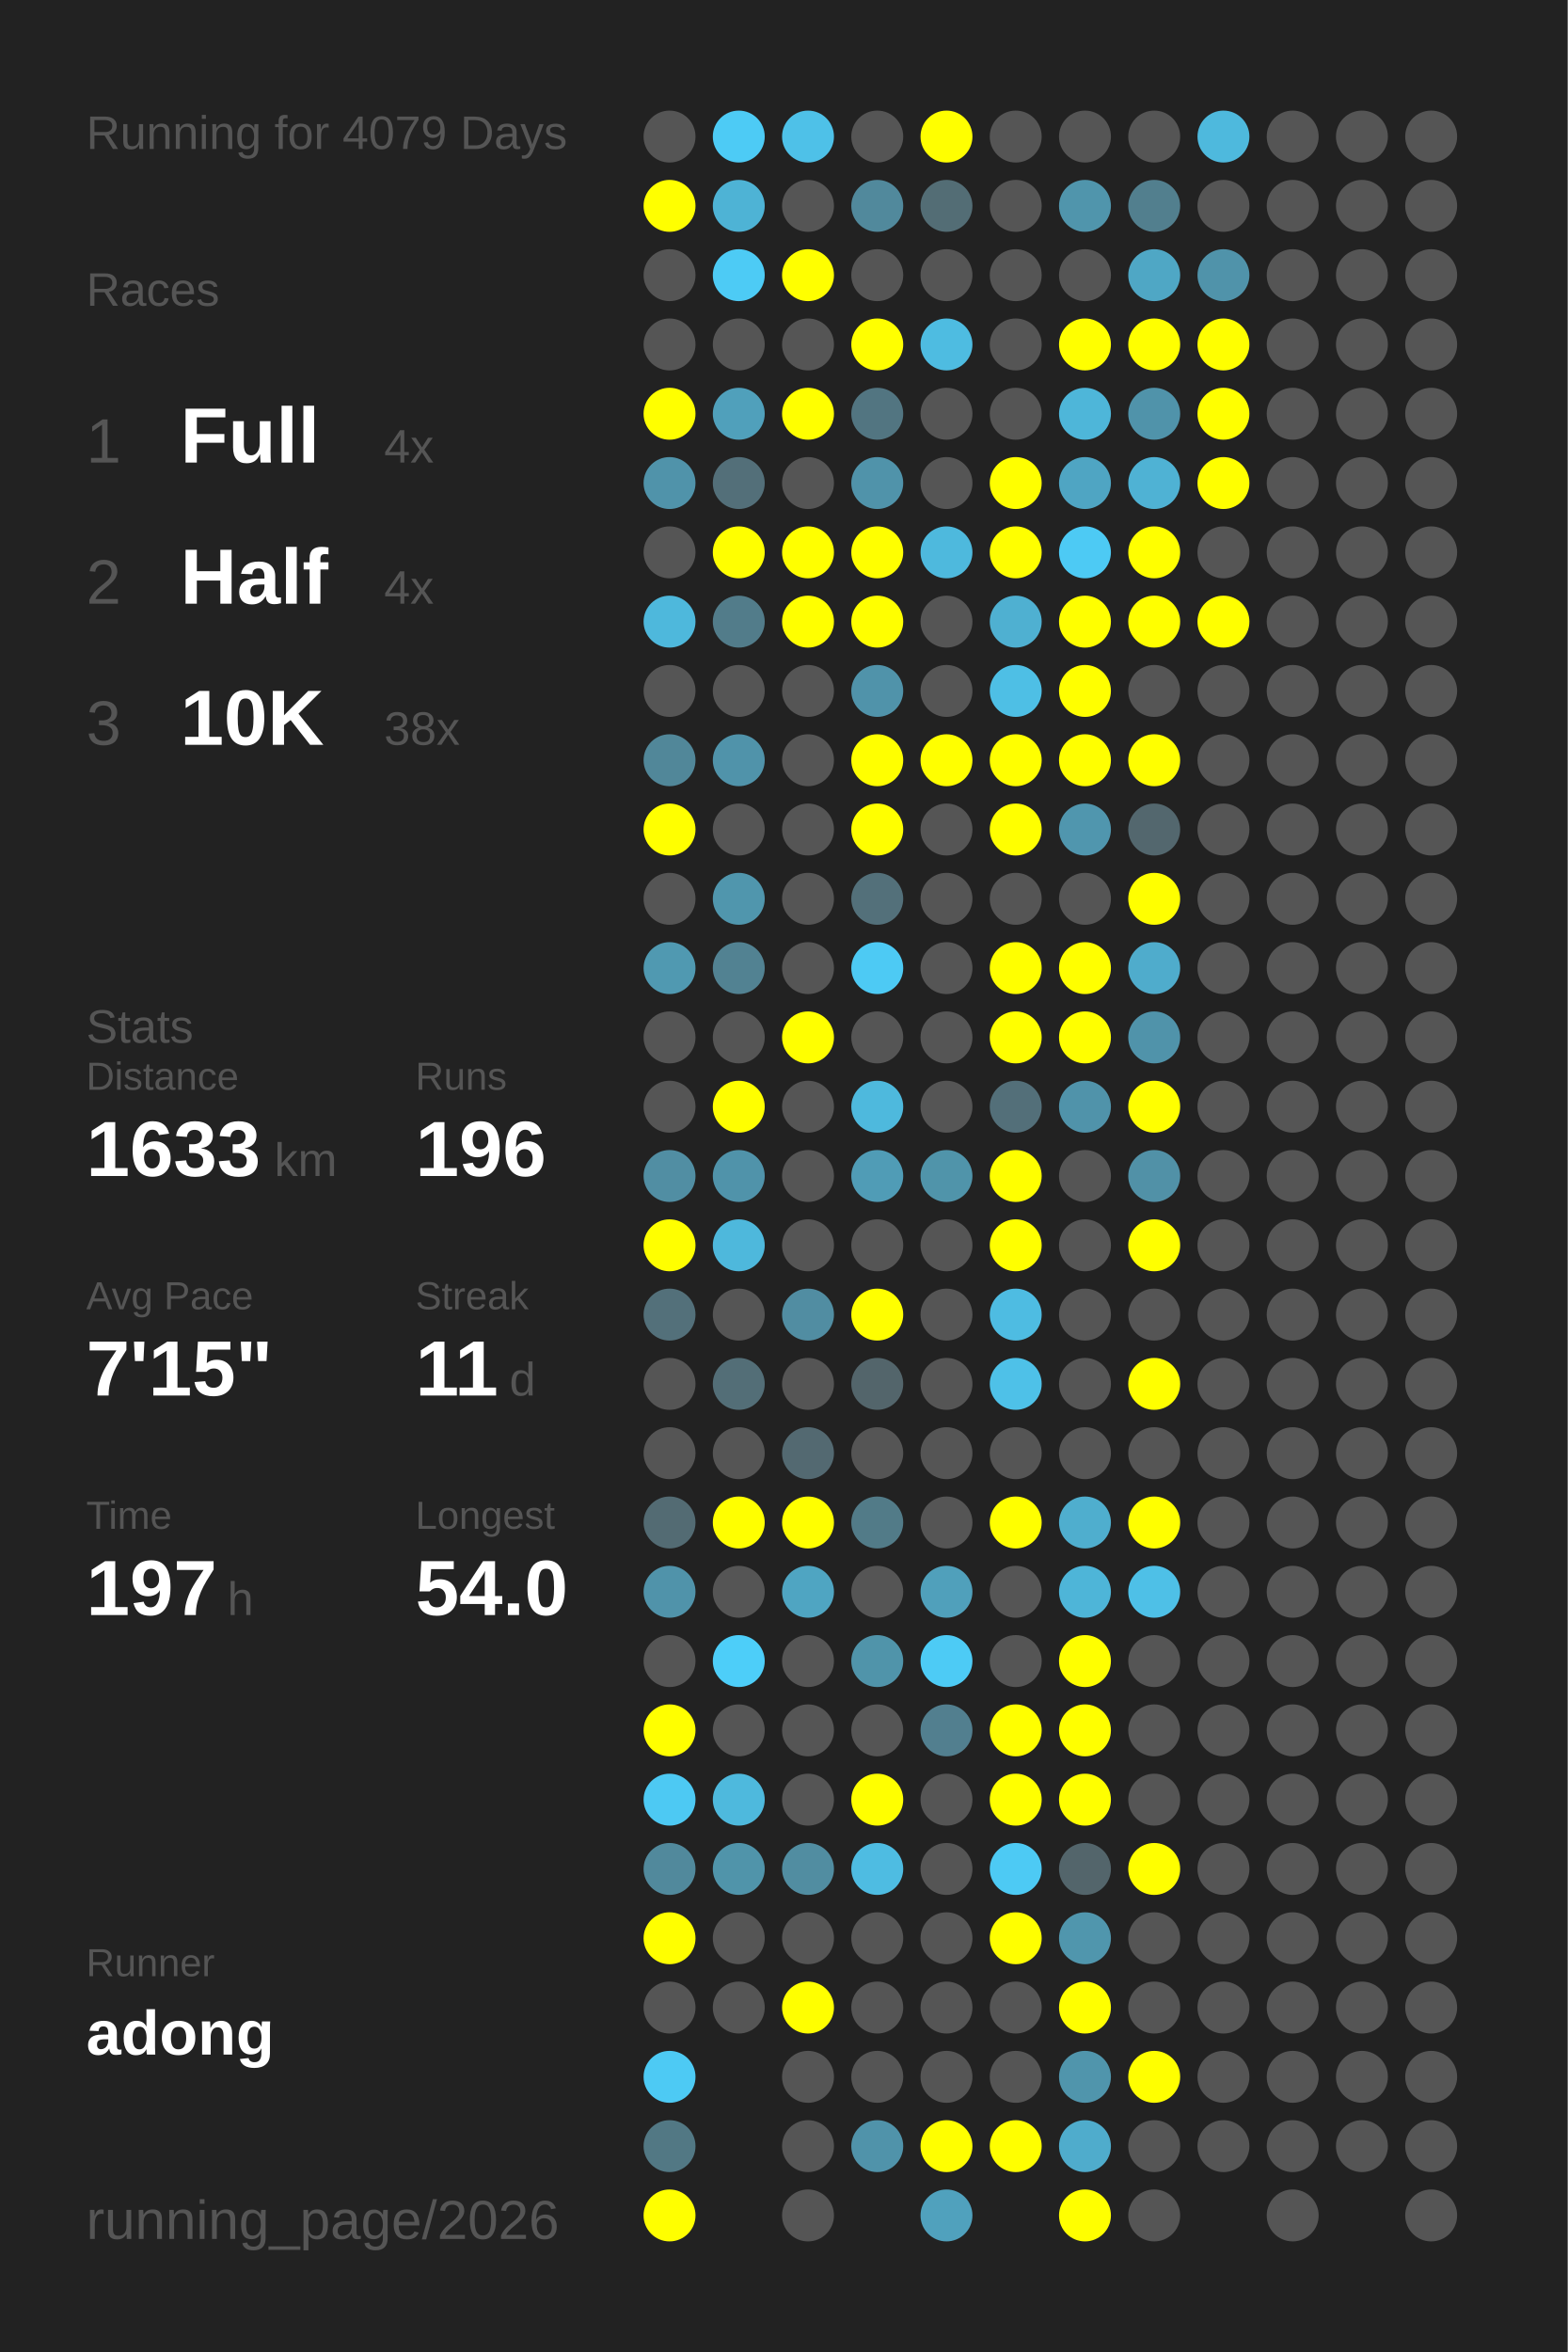
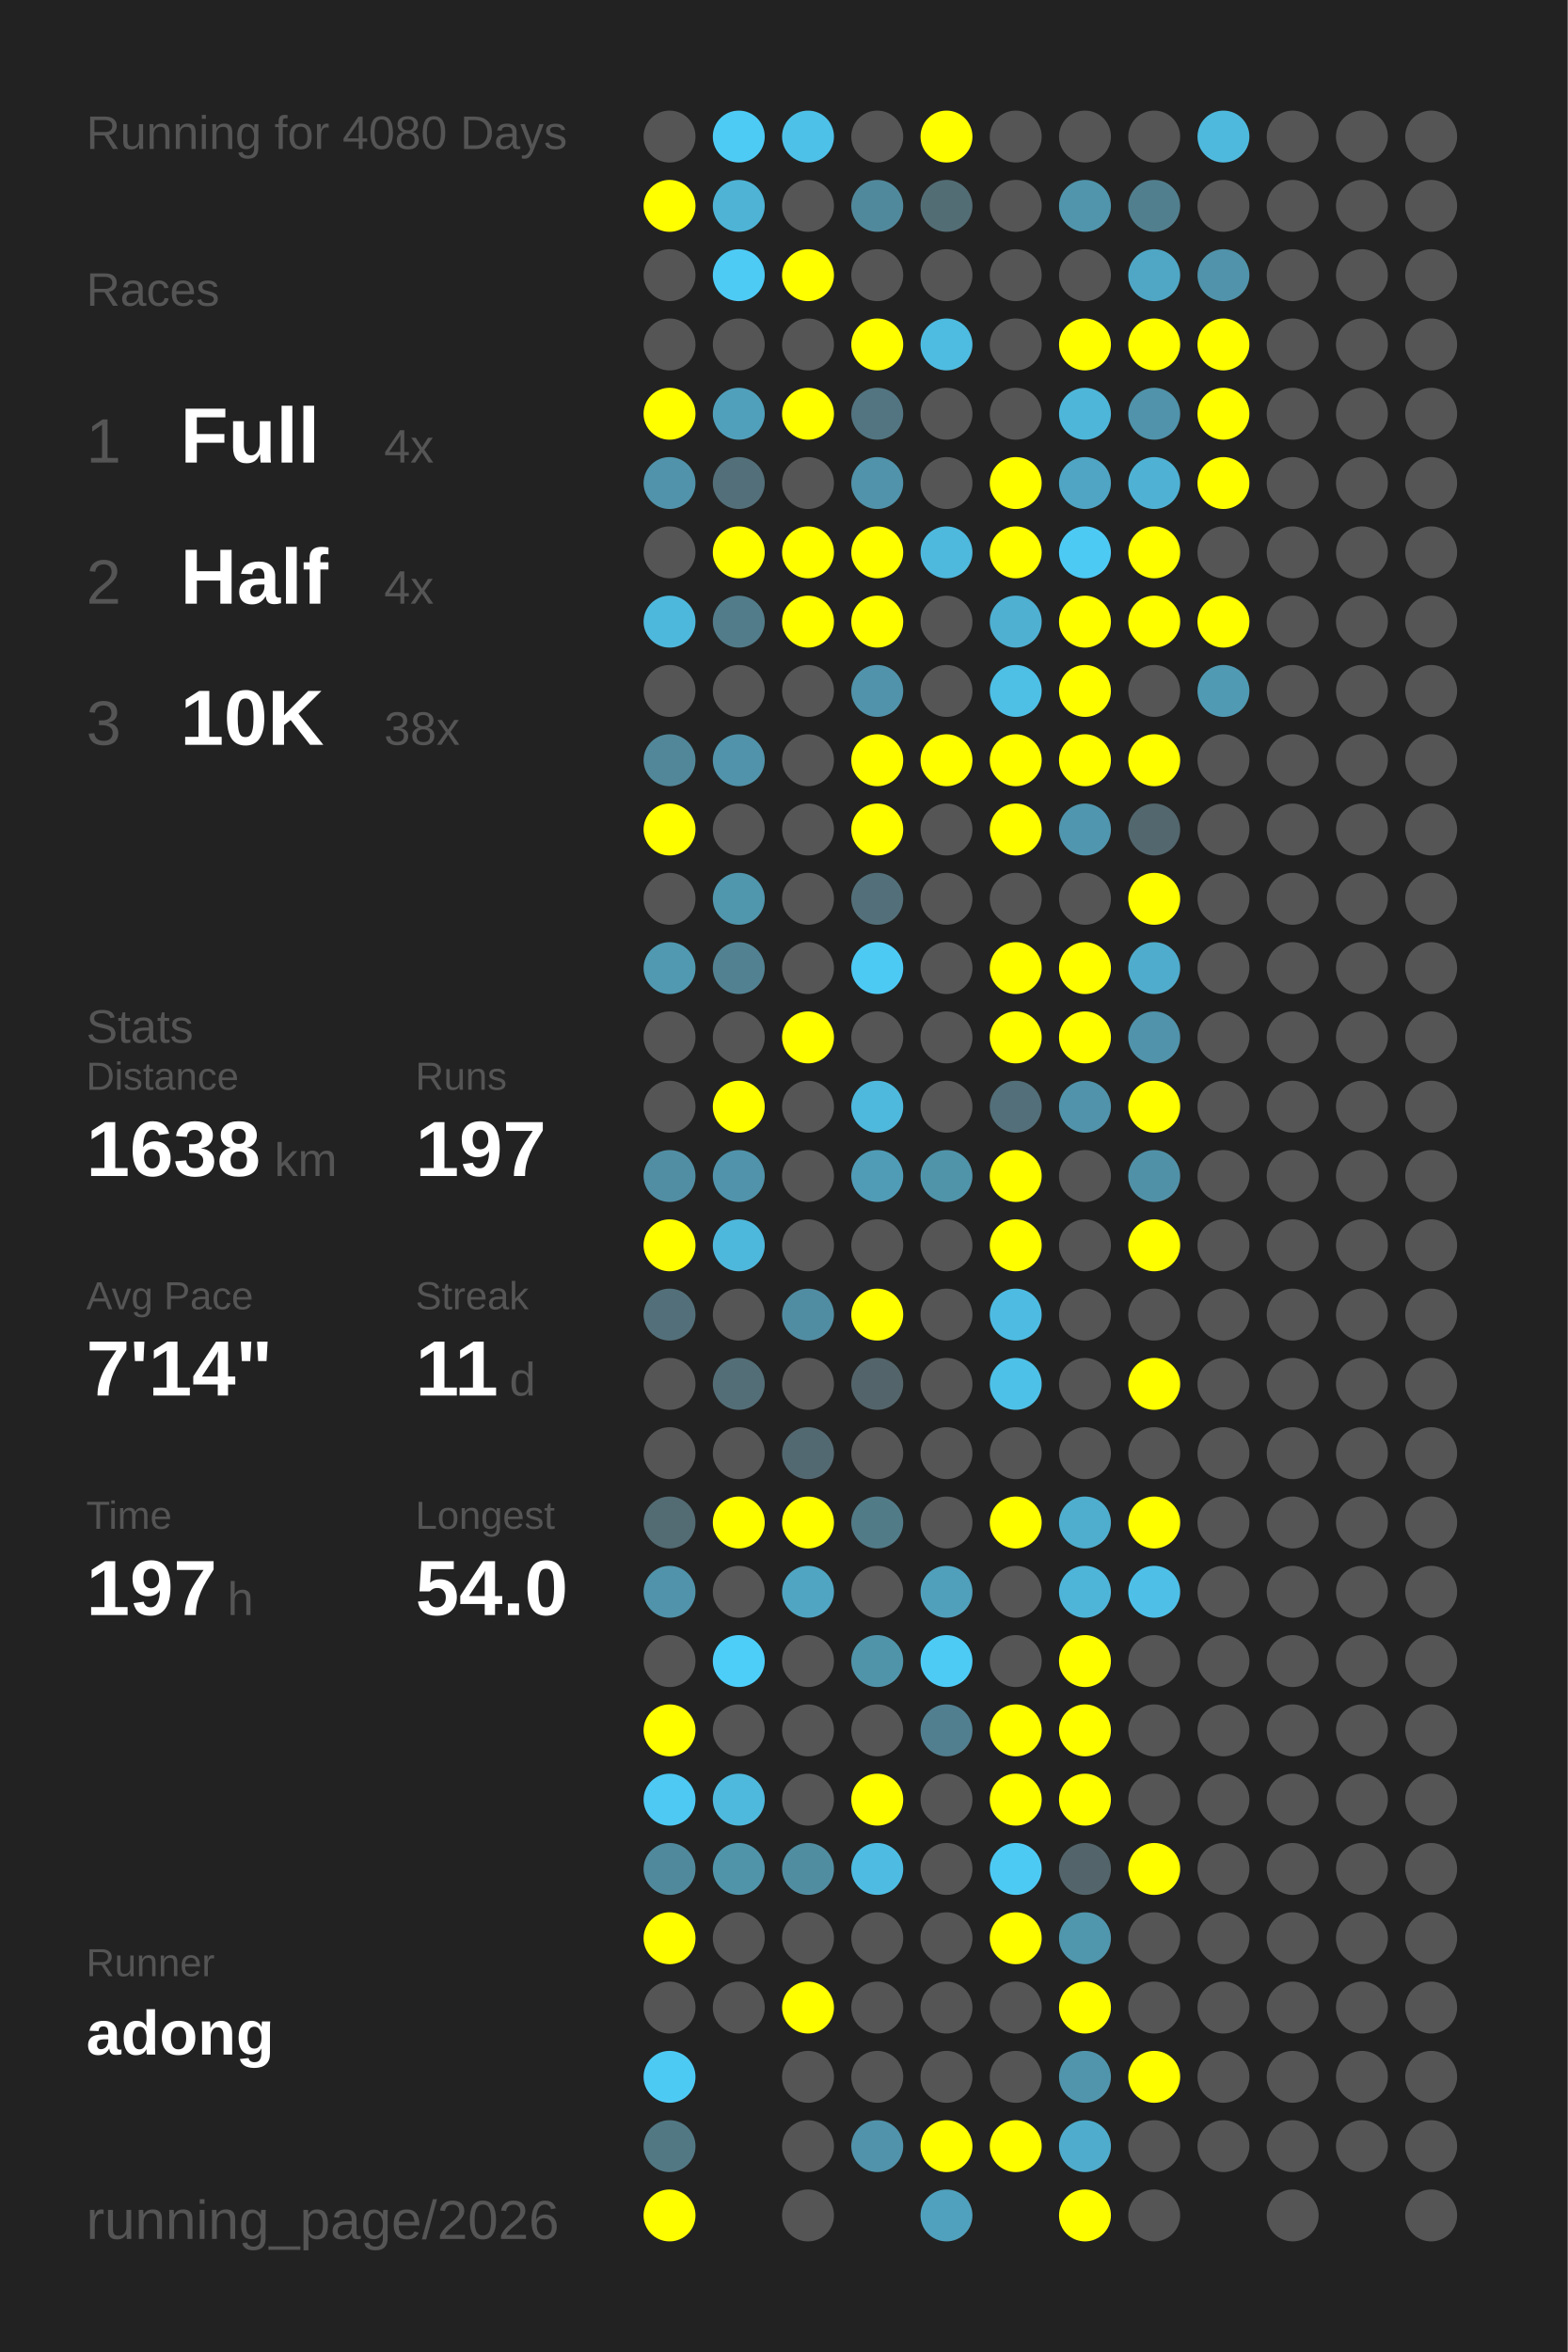
<svg xmlns="http://www.w3.org/2000/svg" baseProfile="full" height="300mm" version="1.1" viewBox="0,0,200,300" width="200mm">
  <defs />
  <rect fill="#222222" height="300" width="200" x="0" y="0" />
-   <text fill="#555555" style="font-size:6px; font-family:Arial;" x="11" y="19">Running for 4079 Days</text>
+   <text fill="#555555" style="font-size:6px; font-family:Arial;" x="11" y="19">Running for 4080 Days</text>
  <text fill="#555555" style="font-size:6px; font-family:Arial;" x="11" y="39">Races</text>
  <text fill="#555555" style="font-size:8px; font-family:Arial;" x="11" y="59">1</text>
  <text fill="#FFFFFF" style="font-size:10px; font-family:Arial; font-weight:bold;" x="23" y="59">Full</text>
  <text fill="#555555" style="font-size:6px; font-family:Arial;" x="49" y="59">4x</text>
  <text fill="#555555" style="font-size:8px; font-family:Arial;" x="11" y="77">2</text>
  <text fill="#FFFFFF" style="font-size:10px; font-family:Arial; font-weight:bold;" x="23" y="77">Half</text>
  <text fill="#555555" style="font-size:6px; font-family:Arial;" x="49" y="77">4x</text>
  <text fill="#555555" style="font-size:8px; font-family:Arial;" x="11" y="95">3</text>
  <text fill="#FFFFFF" style="font-size:10px; font-family:Arial; font-weight:bold;" x="23" y="95">10K</text>
  <text fill="#555555" style="font-size:6px; font-family:Arial;" x="49" y="95">38x</text>
  <text fill="#555555" style="font-size:6px; font-family:Arial;" x="11" y="133">Stats</text>
  <text fill="#555555" style="font-size:5px; font-family:Arial;" x="11" y="139">Distance</text>
-   <text fill="#FFFFFF" style="font-size:10px; font-family:Arial; font-weight:bold;" x="11" y="150">1633</text>
+   <text fill="#FFFFFF" style="font-size:10px; font-family:Arial; font-weight:bold;" x="11" y="150">1638</text>
  <text fill="#555555" style="font-size:6px; font-family:Arial;" x="35" y="150">km</text>
  <text fill="#555555" style="font-size:5px; font-family:Arial;" x="53" y="139">Runs</text>
-   <text fill="#FFFFFF" style="font-size:10px; font-family:Arial; font-weight:bold;" x="53" y="150">196</text>
+   <text fill="#FFFFFF" style="font-size:10px; font-family:Arial; font-weight:bold;" x="53" y="150">197</text>
  <text fill="#555555" style="font-size:5px; font-family:Arial;" x="11" y="167">Avg Pace</text>
-   <text fill="#FFFFFF" style="font-size:10px; font-family:Arial; font-weight:bold;" x="11" y="178">7'15"</text>
+   <text fill="#FFFFFF" style="font-size:10px; font-family:Arial; font-weight:bold;" x="11" y="178">7'14"</text>
  <text fill="#555555" style="font-size:5px; font-family:Arial;" x="53" y="167">Streak</text>
  <text fill="#FFFFFF" style="font-size:10px; font-family:Arial; font-weight:bold;" x="53" y="178">11</text>
  <text fill="#555555" style="font-size:6px; font-family:Arial;" x="65" y="178">d</text>
  <text fill="#555555" style="font-size:5px; font-family:Arial;" x="11" y="195">Time</text>
  <text fill="#FFFFFF" style="font-size:10px; font-family:Arial; font-weight:bold;" x="11" y="206">197</text>
  <text fill="#555555" style="font-size:6px; font-family:Arial;" x="29" y="206">h</text>
  <text fill="#555555" style="font-size:5px; font-family:Arial;" x="53" y="195">Longest</text>
  <text fill="#FFFFFF" style="font-size:10px; font-family:Arial; font-weight:bold;" x="53" y="206">54.0</text>
  <text fill="#555555" style="font-size:5px; font-family:Arial;" x="11" y="252.065">Runner</text>
  <text fill="#FFFFFF" style="font-size:8px; font-family:Arial; font-weight:bold;" x="11" y="262.065">adong</text>
  <text fill="#555555" style="font-size:7px; font-family:Arial;" x="11" y="285.581">running_page/2026</text>
  <circle cx="85.417" cy="17.419" fill="#555555" r="3.312" />
  <circle cx="85.417" cy="26.258" fill="#FFFF00" r="3.312" />
  <circle cx="85.417" cy="35.097" fill="#555555" r="3.312" />
  <circle cx="85.417" cy="43.935" fill="#555555" r="3.312" />
  <circle cx="85.417" cy="52.774" fill="#FFFF00" r="3.312" />
  <circle cx="85.417" cy="61.613" fill="#5093aa" r="3.312" />
  <circle cx="85.417" cy="70.452" fill="#555555" r="3.312" />
  <circle cx="85.417" cy="79.29" fill="#4eb8dc" r="3.312" />
  <circle cx="85.417" cy="88.129" fill="#555555" r="3.312" />
  <circle cx="85.417" cy="96.968" fill="#518799" r="3.312" />
  <circle cx="85.417" cy="105.806" fill="#FFFF00" r="3.312" />
  <circle cx="85.417" cy="114.645" fill="#555555" r="3.312" />
  <circle cx="85.417" cy="123.484" fill="#5099b1" r="3.312" />
  <circle cx="85.417" cy="132.323" fill="#555555" r="3.312" />
  <circle cx="85.417" cy="141.161" fill="#555555" r="3.312" />
  <circle cx="85.417" cy="150" fill="#518ea3" r="3.312" />
  <circle cx="85.417" cy="158.839" fill="#FFFF00" r="3.312" />
  <circle cx="85.417" cy="167.677" fill="#53707a" r="3.312" />
  <circle cx="85.417" cy="176.516" fill="#555555" r="3.312" />
  <circle cx="85.417" cy="185.355" fill="#555555" r="3.312" />
  <circle cx="85.417" cy="194.194" fill="#536b73" r="3.312" />
  <circle cx="85.417" cy="203.032" fill="#5093aa" r="3.312" />
  <circle cx="85.417" cy="211.871" fill="#555555" r="3.312" />
  <circle cx="85.417" cy="220.71" fill="#FFFF00" r="3.312" />
  <circle cx="85.417" cy="229.548" fill="#4dc9f3" r="3.312" />
  <circle cx="85.417" cy="238.387" fill="#51899c" r="3.312" />
  <circle cx="85.417" cy="247.226" fill="#FFFF00" r="3.312" />
  <circle cx="85.417" cy="256.065" fill="#555555" r="3.312" />
  <circle cx="85.417" cy="264.903" fill="#4dcaf4" r="3.312" />
  <circle cx="85.417" cy="273.742" fill="#527884" r="3.312" />
  <circle cx="85.417" cy="282.581" fill="#FFFF00" r="3.312" />
  <circle cx="94.25" cy="17.419" fill="#4dcbf5" r="3.312" />
  <circle cx="94.25" cy="26.258" fill="#4eb3d5" r="3.312" />
  <circle cx="94.25" cy="35.097" fill="#4dcbf5" r="3.312" />
  <circle cx="94.25" cy="43.935" fill="#555555" r="3.312" />
  <circle cx="94.25" cy="52.774" fill="#50a0bb" r="3.312" />
  <circle cx="94.25" cy="61.613" fill="#536f79" r="3.312" />
  <circle cx="94.25" cy="70.452" fill="#FFFF00" r="3.312" />
  <circle cx="94.25" cy="79.29" fill="#527c8a" r="3.312" />
  <circle cx="94.25" cy="88.129" fill="#555555" r="3.312" />
  <circle cx="94.25" cy="96.968" fill="#5093aa" r="3.312" />
  <circle cx="94.25" cy="105.806" fill="#555555" r="3.312" />
  <circle cx="94.25" cy="114.645" fill="#5096ad" r="3.312" />
  <circle cx="94.25" cy="123.484" fill="#528292" r="3.312" />
  <circle cx="94.25" cy="132.323" fill="#555555" r="3.312" />
  <circle cx="94.25" cy="141.161" fill="#FFFF00" r="3.312" />
  <circle cx="94.25" cy="150" fill="#5093aa" r="3.312" />
  <circle cx="94.25" cy="158.839" fill="#4eb8dc" r="3.312" />
  <circle cx="94.25" cy="167.677" fill="#555555" r="3.312" />
  <circle cx="94.25" cy="176.516" fill="#536e77" r="3.312" />
  <circle cx="94.25" cy="185.355" fill="#555555" r="3.312" />
  <circle cx="94.25" cy="194.194" fill="#FFFF00" r="3.312" />
  <circle cx="94.25" cy="203.032" fill="#555555" r="3.312" />
  <circle cx="94.25" cy="211.871" fill="#4dcef9" r="3.312" />
  <circle cx="94.25" cy="220.71" fill="#555555" r="3.312" />
  <circle cx="94.25" cy="229.548" fill="#4eb9dd" r="3.312" />
  <circle cx="94.25" cy="238.387" fill="#5094aa" r="3.312" />
  <circle cx="94.25" cy="247.226" fill="#555555" r="3.312" />
  <circle cx="94.25" cy="256.065" fill="#555555" r="3.312" />
  <circle cx="103.083" cy="17.419" fill="#4ec1e8" r="3.312" />
  <circle cx="103.083" cy="26.258" fill="#555555" r="3.312" />
  <circle cx="103.083" cy="35.097" fill="#FFFF00" r="3.312" />
  <circle cx="103.083" cy="43.935" fill="#555555" r="3.312" />
  <circle cx="103.083" cy="52.774" fill="#FFFF00" r="3.312" />
  <circle cx="103.083" cy="61.613" fill="#555555" r="3.312" />
  <circle cx="103.083" cy="70.452" fill="#FFFF00" r="3.312" />
  <circle cx="103.083" cy="79.29" fill="#FFFF00" r="3.312" />
  <circle cx="103.083" cy="88.129" fill="#555555" r="3.312" />
  <circle cx="103.083" cy="96.968" fill="#555555" r="3.312" />
  <circle cx="103.083" cy="105.806" fill="#555555" r="3.312" />
  <circle cx="103.083" cy="114.645" fill="#555555" r="3.312" />
  <circle cx="103.083" cy="123.484" fill="#555555" r="3.312" />
  <circle cx="103.083" cy="132.323" fill="#FFFF00" r="3.312" />
  <circle cx="103.083" cy="141.161" fill="#555555" r="3.312" />
  <circle cx="103.083" cy="150" fill="#555555" r="3.312" />
  <circle cx="103.083" cy="158.839" fill="#555555" r="3.312" />
  <circle cx="103.083" cy="167.677" fill="#518da2" r="3.312" />
  <circle cx="103.083" cy="176.516" fill="#555555" r="3.312" />
  <circle cx="103.083" cy="185.355" fill="#536971" r="3.312" />
  <circle cx="103.083" cy="194.194" fill="#FFFF00" r="3.312" />
  <circle cx="103.083" cy="203.032" fill="#4fa5c2" r="3.312" />
  <circle cx="103.083" cy="211.871" fill="#555555" r="3.312" />
  <circle cx="103.083" cy="220.71" fill="#555555" r="3.312" />
  <circle cx="103.083" cy="229.548" fill="#555555" r="3.312" />
  <circle cx="103.083" cy="238.387" fill="#518da1" r="3.312" />
  <circle cx="103.083" cy="247.226" fill="#555555" r="3.312" />
  <circle cx="103.083" cy="256.065" fill="#FFFF00" r="3.312" />
  <circle cx="103.083" cy="264.903" fill="#555555" r="3.312" />
  <circle cx="103.083" cy="273.742" fill="#555555" r="3.312" />
  <circle cx="103.083" cy="282.581" fill="#555555" r="3.312" />
  <circle cx="111.917" cy="17.419" fill="#555555" r="3.312" />
  <circle cx="111.917" cy="26.258" fill="#51899c" r="3.312" />
  <circle cx="111.917" cy="35.097" fill="#555555" r="3.312" />
  <circle cx="111.917" cy="43.935" fill="#FFFF00" r="3.312" />
  <circle cx="111.917" cy="52.774" fill="#527581" r="3.312" />
  <circle cx="111.917" cy="61.613" fill="#5093aa" r="3.312" />
  <circle cx="111.917" cy="70.452" fill="#FFFF00" r="3.312" />
  <circle cx="111.917" cy="79.29" fill="#FFFF00" r="3.312" />
  <circle cx="111.917" cy="88.129" fill="#5093aa" r="3.312" />
  <circle cx="111.917" cy="96.968" fill="#FFFF00" r="3.312" />
  <circle cx="111.917" cy="105.806" fill="#FFFF00" r="3.312" />
  <circle cx="111.917" cy="114.645" fill="#53707a" r="3.312" />
  <circle cx="111.917" cy="123.484" fill="#4dcaf4" r="3.312" />
  <circle cx="111.917" cy="132.323" fill="#555555" r="3.312" />
  <circle cx="111.917" cy="141.161" fill="#4eb9dd" r="3.312" />
  <circle cx="111.917" cy="150" fill="#509cb6" r="3.312" />
  <circle cx="111.917" cy="158.839" fill="#555555" r="3.312" />
  <circle cx="111.917" cy="167.677" fill="#FFFF00" r="3.312" />
  <circle cx="111.917" cy="176.516" fill="#53656b" r="3.312" />
  <circle cx="111.917" cy="185.355" fill="#555555" r="3.312" />
  <circle cx="111.917" cy="194.194" fill="#527b88" r="3.312" />
  <circle cx="111.917" cy="203.032" fill="#555555" r="3.312" />
  <circle cx="111.917" cy="211.871" fill="#5094aa" r="3.312" />
  <circle cx="111.917" cy="220.71" fill="#555555" r="3.312" />
  <circle cx="111.917" cy="229.548" fill="#FFFF00" r="3.312" />
  <circle cx="111.917" cy="238.387" fill="#4ebce2" r="3.312" />
  <circle cx="111.917" cy="247.226" fill="#555555" r="3.312" />
  <circle cx="111.917" cy="256.065" fill="#555555" r="3.312" />
  <circle cx="111.917" cy="264.903" fill="#555555" r="3.312" />
  <circle cx="111.917" cy="273.742" fill="#5093aa" r="3.312" />
  <circle cx="120.75" cy="17.419" fill="#FFFF00" r="3.312" />
  <circle cx="120.75" cy="26.258" fill="#536d75" r="3.312" />
  <circle cx="120.75" cy="35.097" fill="#555555" r="3.312" />
  <circle cx="120.75" cy="43.935" fill="#4ebce1" r="3.312" />
  <circle cx="120.75" cy="52.774" fill="#555555" r="3.312" />
  <circle cx="120.75" cy="61.613" fill="#555555" r="3.312" />
  <circle cx="120.75" cy="70.452" fill="#4eb9dd" r="3.312" />
  <circle cx="120.75" cy="79.29" fill="#555555" r="3.312" />
  <circle cx="120.75" cy="88.129" fill="#555555" r="3.312" />
  <circle cx="120.75" cy="96.968" fill="#FFFF00" r="3.312" />
  <circle cx="120.75" cy="105.806" fill="#555555" r="3.312" />
  <circle cx="120.75" cy="114.645" fill="#555555" r="3.312" />
  <circle cx="120.75" cy="123.484" fill="#555555" r="3.312" />
  <circle cx="120.75" cy="132.323" fill="#555555" r="3.312" />
  <circle cx="120.75" cy="141.161" fill="#555555" r="3.312" />
  <circle cx="120.75" cy="150" fill="#5094aa" r="3.312" />
  <circle cx="120.75" cy="158.839" fill="#555555" r="3.312" />
  <circle cx="120.75" cy="167.677" fill="#555555" r="3.312" />
  <circle cx="120.75" cy="176.516" fill="#555555" r="3.312" />
  <circle cx="120.75" cy="185.355" fill="#555555" r="3.312" />
  <circle cx="120.75" cy="194.194" fill="#555555" r="3.312" />
  <circle cx="120.75" cy="203.032" fill="#50a0bb" r="3.312" />
  <circle cx="120.75" cy="211.871" fill="#4dcbf5" r="3.312" />
  <circle cx="120.75" cy="220.71" fill="#527f8f" r="3.312" />
  <circle cx="120.75" cy="229.548" fill="#555555" r="3.312" />
  <circle cx="120.75" cy="238.387" fill="#555555" r="3.312" />
  <circle cx="120.75" cy="247.226" fill="#555555" r="3.312" />
  <circle cx="120.75" cy="256.065" fill="#555555" r="3.312" />
  <circle cx="120.75" cy="264.903" fill="#555555" r="3.312" />
  <circle cx="120.75" cy="273.742" fill="#FFFF00" r="3.312" />
  <circle cx="120.75" cy="282.581" fill="#50a1bd" r="3.312" />
  <circle cx="129.583" cy="17.419" fill="#555555" r="3.312" />
  <circle cx="129.583" cy="26.258" fill="#555555" r="3.312" />
  <circle cx="129.583" cy="35.097" fill="#555555" r="3.312" />
  <circle cx="129.583" cy="43.935" fill="#555555" r="3.312" />
  <circle cx="129.583" cy="52.774" fill="#555555" r="3.312" />
  <circle cx="129.583" cy="61.613" fill="#FFFF00" r="3.312" />
  <circle cx="129.583" cy="70.452" fill="#FFFF00" r="3.312" />
  <circle cx="129.583" cy="79.29" fill="#4fb0d1" r="3.312" />
  <circle cx="129.583" cy="88.129" fill="#4ebfe5" r="3.312" />
  <circle cx="129.583" cy="96.968" fill="#FFFF00" r="3.312" />
  <circle cx="129.583" cy="105.806" fill="#FFFF00" r="3.312" />
  <circle cx="129.583" cy="114.645" fill="#555555" r="3.312" />
  <circle cx="129.583" cy="123.484" fill="#FFFF00" r="3.312" />
  <circle cx="129.583" cy="132.323" fill="#FFFF00" r="3.312" />
  <circle cx="129.583" cy="141.161" fill="#536f79" r="3.312" />
  <circle cx="129.583" cy="150" fill="#FFFF00" r="3.312" />
  <circle cx="129.583" cy="158.839" fill="#FFFF00" r="3.312" />
  <circle cx="129.583" cy="167.677" fill="#4ebce2" r="3.312" />
  <circle cx="129.583" cy="176.516" fill="#4ec1e8" r="3.312" />
  <circle cx="129.583" cy="185.355" fill="#555555" r="3.312" />
  <circle cx="129.583" cy="194.194" fill="#FFFF00" r="3.312" />
  <circle cx="129.583" cy="203.032" fill="#555555" r="3.312" />
  <circle cx="129.583" cy="211.871" fill="#555555" r="3.312" />
  <circle cx="129.583" cy="220.71" fill="#FFFF00" r="3.312" />
  <circle cx="129.583" cy="229.548" fill="#FFFF00" r="3.312" />
  <circle cx="129.583" cy="238.387" fill="#4dcaf4" r="3.312" />
  <circle cx="129.583" cy="247.226" fill="#FFFF00" r="3.312" />
  <circle cx="129.583" cy="256.065" fill="#555555" r="3.312" />
  <circle cx="129.583" cy="264.903" fill="#555555" r="3.312" />
  <circle cx="129.583" cy="273.742" fill="#FFFF00" r="3.312" />
  <circle cx="138.417" cy="17.419" fill="#555555" r="3.312" />
  <circle cx="138.417" cy="26.258" fill="#5095ac" r="3.312" />
  <circle cx="138.417" cy="35.097" fill="#555555" r="3.312" />
  <circle cx="138.417" cy="43.935" fill="#FFFF00" r="3.312" />
  <circle cx="138.417" cy="52.774" fill="#4eb6d9" r="3.312" />
  <circle cx="138.417" cy="61.613" fill="#4fa5c3" r="3.312" />
  <circle cx="138.417" cy="70.452" fill="#4dcaf4" r="3.312" />
  <circle cx="138.417" cy="79.29" fill="#FFFF00" r="3.312" />
  <circle cx="138.417" cy="88.129" fill="#FFFF00" r="3.312" />
  <circle cx="138.417" cy="96.968" fill="#FFFF00" r="3.312" />
  <circle cx="138.417" cy="105.806" fill="#5096ae" r="3.312" />
  <circle cx="138.417" cy="114.645" fill="#555555" r="3.312" />
  <circle cx="138.417" cy="123.484" fill="#FFFF00" r="3.312" />
  <circle cx="138.417" cy="132.323" fill="#FFFF00" r="3.312" />
  <circle cx="138.417" cy="141.161" fill="#5093aa" r="3.312" />
  <circle cx="138.417" cy="150" fill="#555555" r="3.312" />
  <circle cx="138.417" cy="158.839" fill="#555555" r="3.312" />
  <circle cx="138.417" cy="167.677" fill="#555555" r="3.312" />
  <circle cx="138.417" cy="176.516" fill="#555555" r="3.312" />
  <circle cx="138.417" cy="185.355" fill="#555555" r="3.312" />
  <circle cx="138.417" cy="194.194" fill="#4faece" r="3.312" />
  <circle cx="138.417" cy="203.032" fill="#4eb5d8" r="3.312" />
  <circle cx="138.417" cy="211.871" fill="#FFFF00" r="3.312" />
  <circle cx="138.417" cy="220.71" fill="#FFFF00" r="3.312" />
  <circle cx="138.417" cy="229.548" fill="#FFFF00" r="3.312" />
  <circle cx="138.417" cy="238.387" fill="#53656b" r="3.312" />
  <circle cx="138.417" cy="247.226" fill="#5096ad" r="3.312" />
  <circle cx="138.417" cy="256.065" fill="#FFFF00" r="3.312" />
  <circle cx="138.417" cy="264.903" fill="#5095ac" r="3.312" />
  <circle cx="138.417" cy="273.742" fill="#4faccc" r="3.312" />
  <circle cx="138.417" cy="282.581" fill="#FFFF00" r="3.312" />
  <circle cx="147.25" cy="17.419" fill="#555555" r="3.312" />
  <circle cx="147.25" cy="26.258" fill="#527f8e" r="3.312" />
  <circle cx="147.25" cy="35.097" fill="#4fa7c5" r="3.312" />
  <circle cx="147.25" cy="43.935" fill="#FFFF00" r="3.312" />
  <circle cx="147.25" cy="52.774" fill="#5093aa" r="3.312" />
  <circle cx="147.25" cy="61.613" fill="#4fb2d4" r="3.312" />
  <circle cx="147.25" cy="70.452" fill="#FFFF00" r="3.312" />
  <circle cx="147.25" cy="79.29" fill="#FFFF00" r="3.312" />
  <circle cx="147.25" cy="88.129" fill="#555555" r="3.312" />
  <circle cx="147.25" cy="96.968" fill="#FFFF00" r="3.312" />
  <circle cx="147.25" cy="105.806" fill="#53676e" r="3.312" />
  <circle cx="147.25" cy="114.645" fill="#FFFF00" r="3.312" />
  <circle cx="147.25" cy="123.484" fill="#4faccc" r="3.312" />
  <circle cx="147.25" cy="132.323" fill="#5093aa" r="3.312" />
  <circle cx="147.25" cy="141.161" fill="#FFFF00" r="3.312" />
  <circle cx="147.25" cy="150" fill="#5191a7" r="3.312" />
  <circle cx="147.25" cy="158.839" fill="#FFFF00" r="3.312" />
  <circle cx="147.25" cy="167.677" fill="#555555" r="3.312" />
  <circle cx="147.25" cy="176.516" fill="#FFFF00" r="3.312" />
  <circle cx="147.25" cy="185.355" fill="#555555" r="3.312" />
  <circle cx="147.25" cy="194.194" fill="#FFFF00" r="3.312" />
  <circle cx="147.25" cy="203.032" fill="#4ec0e7" r="3.312" />
  <circle cx="147.25" cy="211.871" fill="#555555" r="3.312" />
  <circle cx="147.25" cy="220.71" fill="#555555" r="3.312" />
  <circle cx="147.25" cy="229.548" fill="#555555" r="3.312" />
  <circle cx="147.25" cy="238.387" fill="#FFFF00" r="3.312" />
  <circle cx="147.25" cy="247.226" fill="#555555" r="3.312" />
  <circle cx="147.25" cy="256.065" fill="#555555" r="3.312" />
  <circle cx="147.25" cy="264.903" fill="#FFFF00" r="3.312" />
  <circle cx="147.25" cy="273.742" fill="#555555" r="3.312" />
  <circle cx="147.25" cy="282.581" fill="#555555" r="3.312" />
  <circle cx="156.083" cy="17.419" fill="#4eb9dd" r="3.312" />
  <circle cx="156.083" cy="26.258" fill="#555555" r="3.312" />
  <circle cx="156.083" cy="35.097" fill="#5093aa" r="3.312" />
  <circle cx="156.083" cy="43.935" fill="#FFFF00" r="3.312" />
  <circle cx="156.083" cy="52.774" fill="#FFFF00" r="3.312" />
  <circle cx="156.083" cy="61.613" fill="#FFFF00" r="3.312" />
  <circle cx="156.083" cy="70.452" fill="#555555" r="3.312" />
  <circle cx="156.083" cy="79.29" fill="#FFFF00" r="3.312" />
-   <circle cx="156.083" cy="88.129" fill="#555555" r="3.312" />
+   <circle cx="156.083" cy="88.129" fill="#509ab3" r="3.312" />
  <circle cx="156.083" cy="96.968" fill="#555555" r="3.312" />
  <circle cx="156.083" cy="105.806" fill="#555555" r="3.312" />
  <circle cx="156.083" cy="114.645" fill="#555555" r="3.312" />
  <circle cx="156.083" cy="123.484" fill="#555555" r="3.312" />
  <circle cx="156.083" cy="132.323" fill="#555555" r="3.312" />
  <circle cx="156.083" cy="141.161" fill="#555555" r="3.312" />
  <circle cx="156.083" cy="150" fill="#555555" r="3.312" />
  <circle cx="156.083" cy="158.839" fill="#555555" r="3.312" />
  <circle cx="156.083" cy="167.677" fill="#555555" r="3.312" />
  <circle cx="156.083" cy="176.516" fill="#555555" r="3.312" />
  <circle cx="156.083" cy="185.355" fill="#555555" r="3.312" />
  <circle cx="156.083" cy="194.194" fill="#555555" r="3.312" />
  <circle cx="156.083" cy="203.032" fill="#555555" r="3.312" />
  <circle cx="156.083" cy="211.871" fill="#555555" r="3.312" />
  <circle cx="156.083" cy="220.71" fill="#555555" r="3.312" />
  <circle cx="156.083" cy="229.548" fill="#555555" r="3.312" />
  <circle cx="156.083" cy="238.387" fill="#555555" r="3.312" />
  <circle cx="156.083" cy="247.226" fill="#555555" r="3.312" />
  <circle cx="156.083" cy="256.065" fill="#555555" r="3.312" />
  <circle cx="156.083" cy="264.903" fill="#555555" r="3.312" />
  <circle cx="156.083" cy="273.742" fill="#555555" r="3.312" />
  <circle cx="164.917" cy="17.419" fill="#555555" r="3.312" />
  <circle cx="164.917" cy="26.258" fill="#555555" r="3.312" />
  <circle cx="164.917" cy="35.097" fill="#555555" r="3.312" />
  <circle cx="164.917" cy="43.935" fill="#555555" r="3.312" />
  <circle cx="164.917" cy="52.774" fill="#555555" r="3.312" />
  <circle cx="164.917" cy="61.613" fill="#555555" r="3.312" />
  <circle cx="164.917" cy="70.452" fill="#555555" r="3.312" />
  <circle cx="164.917" cy="79.29" fill="#555555" r="3.312" />
  <circle cx="164.917" cy="88.129" fill="#555555" r="3.312" />
  <circle cx="164.917" cy="96.968" fill="#555555" r="3.312" />
  <circle cx="164.917" cy="105.806" fill="#555555" r="3.312" />
  <circle cx="164.917" cy="114.645" fill="#555555" r="3.312" />
  <circle cx="164.917" cy="123.484" fill="#555555" r="3.312" />
  <circle cx="164.917" cy="132.323" fill="#555555" r="3.312" />
  <circle cx="164.917" cy="141.161" fill="#555555" r="3.312" />
  <circle cx="164.917" cy="150" fill="#555555" r="3.312" />
  <circle cx="164.917" cy="158.839" fill="#555555" r="3.312" />
  <circle cx="164.917" cy="167.677" fill="#555555" r="3.312" />
  <circle cx="164.917" cy="176.516" fill="#555555" r="3.312" />
  <circle cx="164.917" cy="185.355" fill="#555555" r="3.312" />
  <circle cx="164.917" cy="194.194" fill="#555555" r="3.312" />
  <circle cx="164.917" cy="203.032" fill="#555555" r="3.312" />
  <circle cx="164.917" cy="211.871" fill="#555555" r="3.312" />
  <circle cx="164.917" cy="220.71" fill="#555555" r="3.312" />
  <circle cx="164.917" cy="229.548" fill="#555555" r="3.312" />
  <circle cx="164.917" cy="238.387" fill="#555555" r="3.312" />
  <circle cx="164.917" cy="247.226" fill="#555555" r="3.312" />
  <circle cx="164.917" cy="256.065" fill="#555555" r="3.312" />
  <circle cx="164.917" cy="264.903" fill="#555555" r="3.312" />
  <circle cx="164.917" cy="273.742" fill="#555555" r="3.312" />
  <circle cx="164.917" cy="282.581" fill="#555555" r="3.312" />
  <circle cx="173.75" cy="17.419" fill="#555555" r="3.312" />
  <circle cx="173.75" cy="26.258" fill="#555555" r="3.312" />
  <circle cx="173.75" cy="35.097" fill="#555555" r="3.312" />
  <circle cx="173.75" cy="43.935" fill="#555555" r="3.312" />
  <circle cx="173.75" cy="52.774" fill="#555555" r="3.312" />
  <circle cx="173.75" cy="61.613" fill="#555555" r="3.312" />
  <circle cx="173.75" cy="70.452" fill="#555555" r="3.312" />
  <circle cx="173.75" cy="79.29" fill="#555555" r="3.312" />
  <circle cx="173.75" cy="88.129" fill="#555555" r="3.312" />
  <circle cx="173.75" cy="96.968" fill="#555555" r="3.312" />
  <circle cx="173.75" cy="105.806" fill="#555555" r="3.312" />
  <circle cx="173.75" cy="114.645" fill="#555555" r="3.312" />
  <circle cx="173.75" cy="123.484" fill="#555555" r="3.312" />
  <circle cx="173.75" cy="132.323" fill="#555555" r="3.312" />
  <circle cx="173.75" cy="141.161" fill="#555555" r="3.312" />
  <circle cx="173.75" cy="150" fill="#555555" r="3.312" />
  <circle cx="173.75" cy="158.839" fill="#555555" r="3.312" />
  <circle cx="173.75" cy="167.677" fill="#555555" r="3.312" />
  <circle cx="173.75" cy="176.516" fill="#555555" r="3.312" />
  <circle cx="173.75" cy="185.355" fill="#555555" r="3.312" />
  <circle cx="173.75" cy="194.194" fill="#555555" r="3.312" />
  <circle cx="173.75" cy="203.032" fill="#555555" r="3.312" />
  <circle cx="173.75" cy="211.871" fill="#555555" r="3.312" />
  <circle cx="173.75" cy="220.71" fill="#555555" r="3.312" />
  <circle cx="173.75" cy="229.548" fill="#555555" r="3.312" />
  <circle cx="173.75" cy="238.387" fill="#555555" r="3.312" />
  <circle cx="173.75" cy="247.226" fill="#555555" r="3.312" />
  <circle cx="173.75" cy="256.065" fill="#555555" r="3.312" />
  <circle cx="173.75" cy="264.903" fill="#555555" r="3.312" />
  <circle cx="173.75" cy="273.742" fill="#555555" r="3.312" />
  <circle cx="182.583" cy="17.419" fill="#555555" r="3.312" />
  <circle cx="182.583" cy="26.258" fill="#555555" r="3.312" />
  <circle cx="182.583" cy="35.097" fill="#555555" r="3.312" />
  <circle cx="182.583" cy="43.935" fill="#555555" r="3.312" />
  <circle cx="182.583" cy="52.774" fill="#555555" r="3.312" />
  <circle cx="182.583" cy="61.613" fill="#555555" r="3.312" />
  <circle cx="182.583" cy="70.452" fill="#555555" r="3.312" />
  <circle cx="182.583" cy="79.29" fill="#555555" r="3.312" />
  <circle cx="182.583" cy="88.129" fill="#555555" r="3.312" />
  <circle cx="182.583" cy="96.968" fill="#555555" r="3.312" />
  <circle cx="182.583" cy="105.806" fill="#555555" r="3.312" />
  <circle cx="182.583" cy="114.645" fill="#555555" r="3.312" />
  <circle cx="182.583" cy="123.484" fill="#555555" r="3.312" />
  <circle cx="182.583" cy="132.323" fill="#555555" r="3.312" />
  <circle cx="182.583" cy="141.161" fill="#555555" r="3.312" />
  <circle cx="182.583" cy="150" fill="#555555" r="3.312" />
  <circle cx="182.583" cy="158.839" fill="#555555" r="3.312" />
  <circle cx="182.583" cy="167.677" fill="#555555" r="3.312" />
  <circle cx="182.583" cy="176.516" fill="#555555" r="3.312" />
  <circle cx="182.583" cy="185.355" fill="#555555" r="3.312" />
  <circle cx="182.583" cy="194.194" fill="#555555" r="3.312" />
  <circle cx="182.583" cy="203.032" fill="#555555" r="3.312" />
  <circle cx="182.583" cy="211.871" fill="#555555" r="3.312" />
  <circle cx="182.583" cy="220.71" fill="#555555" r="3.312" />
  <circle cx="182.583" cy="229.548" fill="#555555" r="3.312" />
  <circle cx="182.583" cy="238.387" fill="#555555" r="3.312" />
  <circle cx="182.583" cy="247.226" fill="#555555" r="3.312" />
  <circle cx="182.583" cy="256.065" fill="#555555" r="3.312" />
  <circle cx="182.583" cy="264.903" fill="#555555" r="3.312" />
  <circle cx="182.583" cy="273.742" fill="#555555" r="3.312" />
  <circle cx="182.583" cy="282.581" fill="#555555" r="3.312" />
</svg>
